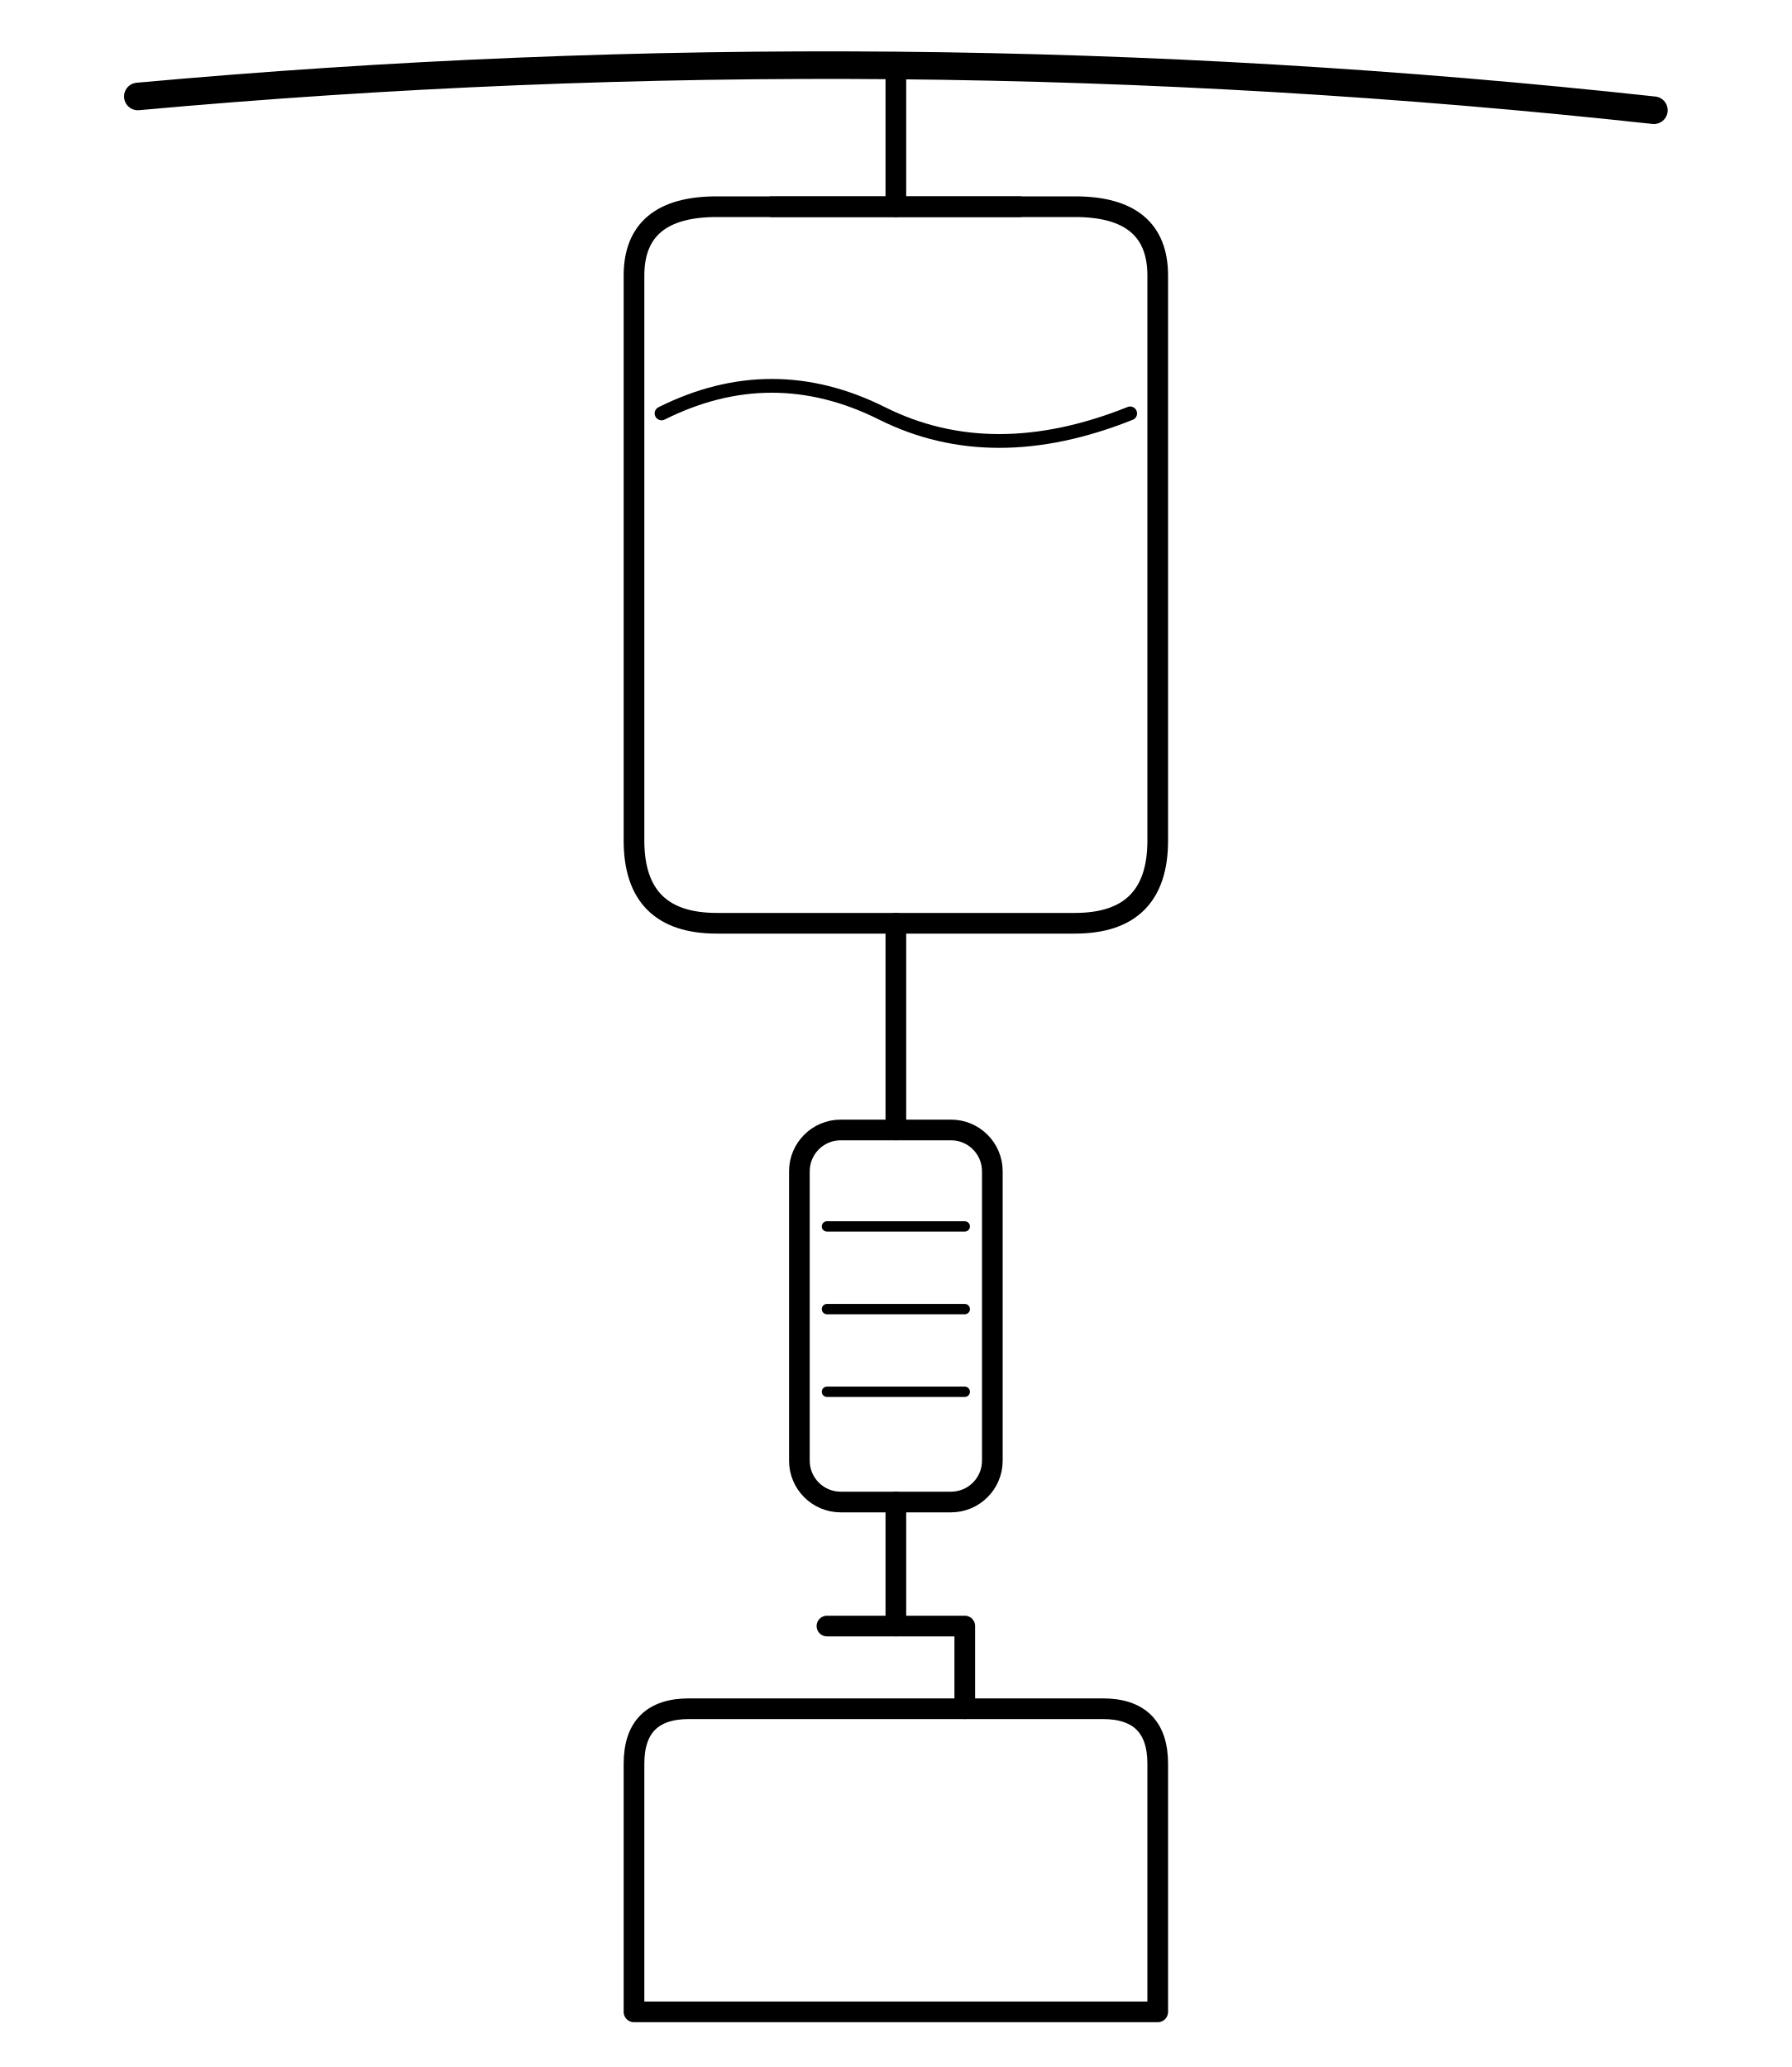
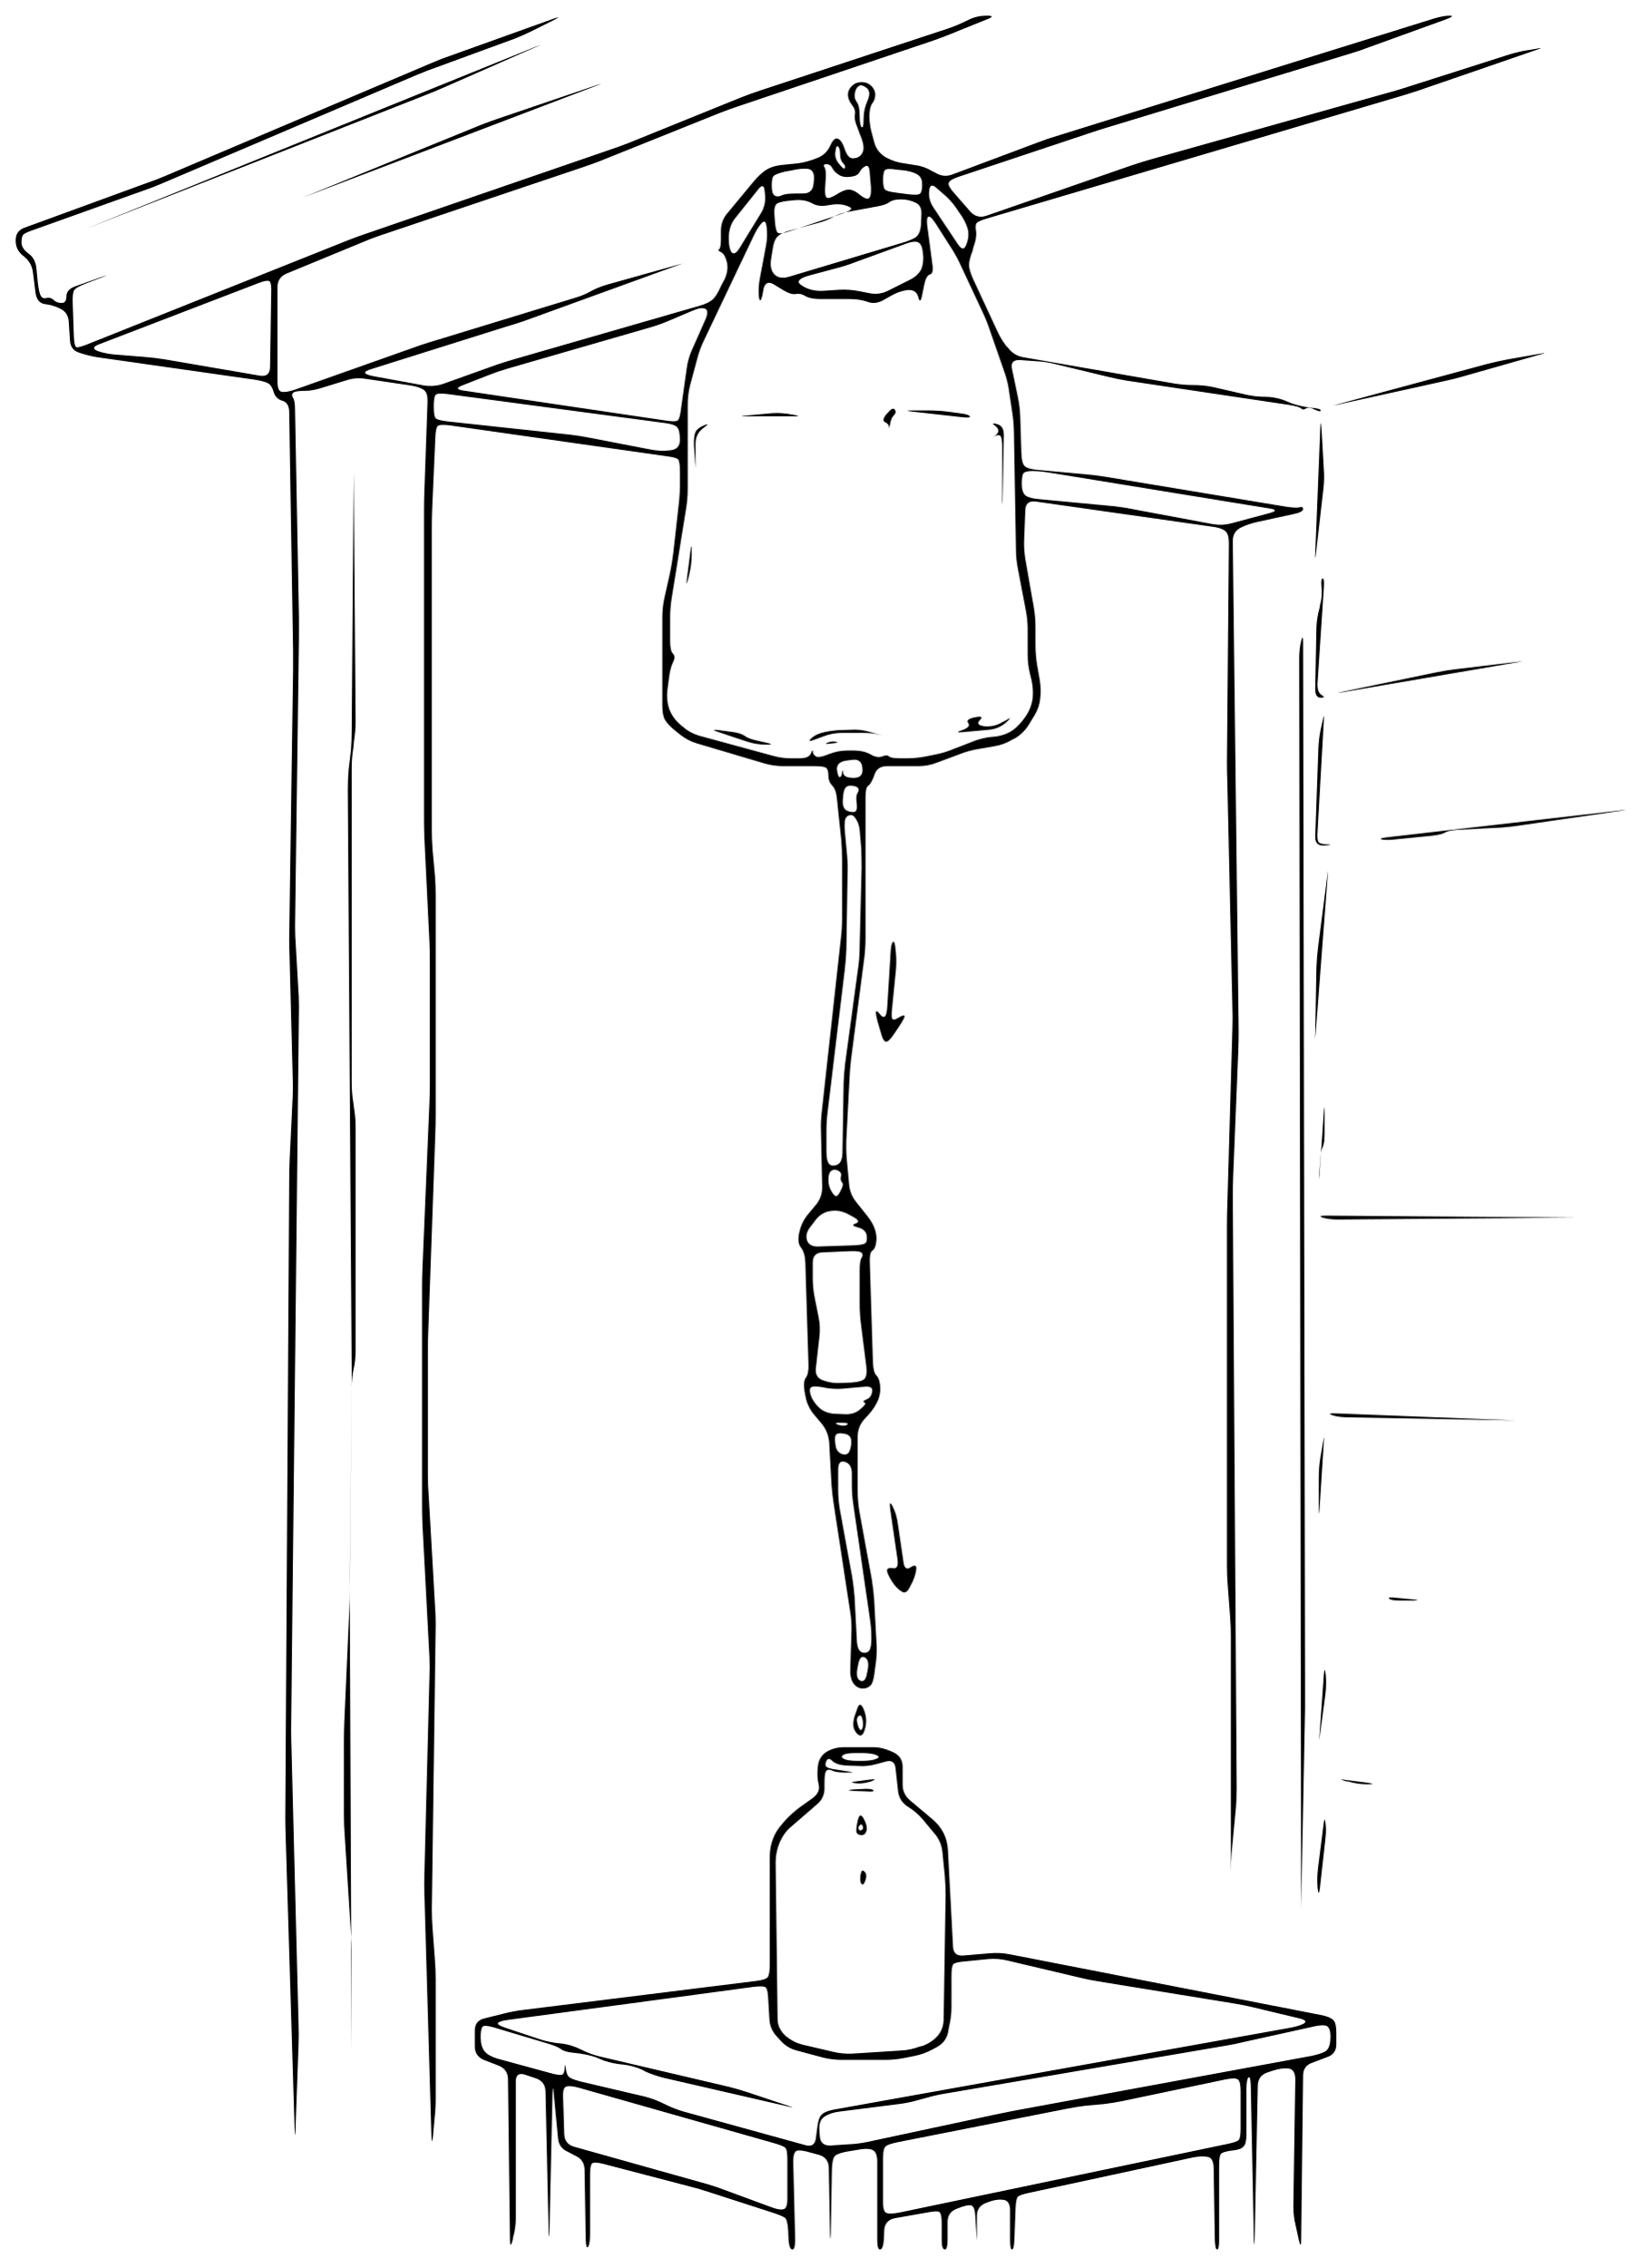
- <svg xmlns="http://www.w3.org/2000/svg" fill="none" stroke="currentColor" stroke-width="3" stroke-linecap="round" stroke-linejoin="round" viewBox="0 0 260 300">
-   <path d="M20 14 Q130 4 240 16" stroke-width="4" />
-   <path d="M130 10 V30" />
-   <path d="M112 30 H148" />
-   <path d="M92 40 Q92 30 104 30 H156 Q168 30 168 40 V122 Q168 134 156 134 H104 Q92 134 92 122 Z" />
-   <path d="M96 60 Q112 52 128 60 T164 60" stroke-width="2" />
-   <path d="M130 134 V164" />
-   <rect x="116" y="164" width="28" height="54" rx="6" />
-   <path d="M120 178 H140 M120 190 H140 M120 202 H140" stroke-width="1.5" />
-   <path d="M130 218 V236" />
-   <path d="M100 248 H160 Q168 248 168 256 V292 H92 V256 Q92 248 100 248 Z" />
-   <path d="M120 236 H140 V248" />
+ <svg xmlns="http://www.w3.org/2000/svg" viewBox="0 0 422 580" stroke="currentColor" fill="none">
+   <path stroke="none" fill="currentColor" fill-rule="evenodd" d="M221.2 478.8Q220.5 478 220.2 479.8Q220 481.5 220.5 482Q221 482.5 221.5 481Q222 479.5 221.2 478.8ZM339.2 466.2Q339 464.5 338.7 467L337.3 478Q337 480.5 337.2 483Q337.5 485.5 337.8 483L339.2 470.5Q339.5 468 339.2 466.2ZM221 465.2Q220 463.5 219.5 465.8Q219 468 219.2 468.8Q219.5 469.5 220.5 469.5Q221.5 469.5 221.8 468.2Q222 467 221 465.2ZM220 467Q220.5 466.5 220.8 467.2Q221 468 220.5 468.2Q220 468.5 219.8 468Q219.5 467.5 220 467ZM220.5 457.7L218.5 457.8Q216 458 218.5 458.2L221.5 458.3Q224 458.5 223.5 458Q223 457.5 220.5 457.7ZM350 456.1L344.5 455.4Q342 455 344.4 455.7L345.1 455.8Q347.5 456.5 350 456.5Q352.5 456.5 350 456.1ZM222.8 455.8Q225 455 222.5 455.3L219.5 455.7Q217 456 218.8 456.2Q220.5 456.5 222.8 455.8ZM129.1 515.1L123.9 516.4Q121.5 517 121.5 519.5L121.5 523.5Q121.5 526 123.8 527L127.7 528.5Q130 529.5 130 532L130.5 573Q130.5 575.5 131.2 573.1L131.3 572.4Q132 570 132 567.5L132 532.5Q132 530 134.4 530.8L137.1 531.7Q139.5 532.5 139.6 535L140.4 571Q140.5 573.5 140.6 571L141.4 535.5Q141.5 533 141.7 535.5L142.8 547Q143 549.5 145.3 550.5L147.2 551.5Q149.5 552.5 149.6 555L149.9 573Q150 575.5 150.5 574.8Q151 574 151 571.5L151 556.5Q151 554 151.5 553.5Q152 553 154.4 553.6L176.6 559.4Q179 560 181.4 560.8L198.1 566.2Q200.5 567 201 567.5Q201.5 568 201.7 570.5L201.8 573Q202 575.5 202.8 575.5Q203.5 575.5 203.5 573L203 553Q203 550.5 204 550.2Q205 550 207.4 550.7L209.6 551.3Q212 552 212.1 554.5L212.4 571.5Q212.5 574 212.6 571.5L212.9 555Q213 552.5 213.5 551.8Q214 551 216.5 550.5L219.5 550Q222 549.5 223.2 550Q224.5 550.5 224.5 553L224.5 573Q224.5 575.5 225.2 575.5Q226 575.5 226.2 573L226.3 570.5Q226.5 568 229 567.5L237.5 566Q240 565.5 240.5 566Q241 566.5 241 569L241 573Q241 575.5 241.8 575.5Q242.5 575.5 242.5 573L242.5 568.5Q242.5 566 244.8 565.1Q247.5 564 248.5 564.2Q249.5 564.5 249.6 567L249.9 572Q250 574.5 250 572L250 567Q250 564.5 252.3 563.6Q255 562.5 256.8 562.8Q258.5 563 258.5 565.5L258.5 573Q258.5 575.5 259 575.5Q259.5 575.5 259.6 573L259.9 565Q260 562.5 260.5 562Q261 561.5 263.4 561L305.1 552Q307.5 551.5 309 551.8Q310.5 552 310.6 554.5L310.9 573Q311 575.5 311.5 575.5Q312 575.5 312 573L312 554Q312 551.5 312.5 551Q313 550.5 315.2 550.2Q317.5 550 318.2 549.2Q319 548.5 319 546L319 534.5Q319 532 319.5 531.5Q320 531 320.1 533.5L320.9 573Q321 575.5 321.1 573L321.9 533.5Q322 531 324.4 530.2L325.6 529.8Q328 529 329.8 529.2Q331.5 529.5 331.5 532L331 564.5Q331 567 331.6 569.4L332.4 573.1Q333 575.5 333 573L333.5 531Q333.5 528.5 335.9 527.7L339.6 526.3Q342 525.5 342 523L342 520Q342 517.5 341.2 516.8Q340.5 516 338 515.5L258.5 500Q256 499.5 253.5 499.7L246.5 500.3Q244 500.5 243.9 498L242.6 473.5Q242.5 471 241.5 469Q240.5 467 238.6 465.4L232.9 460.6Q231 459 231 456.5L231 452Q231 449.5 228.8 448.4Q226 447 223.5 447L216 447Q213.5 447 211.5 448.2Q209.5 449.5 209.3 452Q209 454.5 209.5 456.5Q210 458.5 208 460L204.5 462.5Q202.5 464 200.8 465.9L200.2 466.6Q198.5 468.5 197.8 470.5Q197 472.5 197 475L197 502.5Q197 505 196.5 505.8Q196 506.5 193.5 506.8L134 514.2Q131.5 514.5 129.1 515.1ZM144.4 546L144.1 536.5Q144 534 145 533.8Q146 533.5 148.4 534.2L198.1 548.3Q200.5 549 201 549.5Q201.5 550 201.5 552.5L201.5 562.5Q201.5 565 200.5 565.2Q199.5 565.5 197.2 564.6L185.8 560.4Q183.5 559.5 181.1 558.8L146.9 549.2Q144.5 548.5 144.4 546ZM316.8 532Q317.5 532.5 317.5 535L317.5 544.5Q317.5 547 317 547.5Q316.5 548 314.1 548.5L230.4 566Q228 566.5 227 566.2Q226 566 226 563.5L226 552Q226 549.5 226.8 549Q227.5 548.5 230 548L273 539.5Q275.5 539 278 538.7L282.5 538.3Q285 538 287.4 537.5L313.6 532Q316 531.5 316.8 532ZM339.2 518.2Q340.5 518.5 340.5 521Q340.5 524 339.2 524.8Q338 525.5 335.5 526L259.5 540Q257 540.5 254.6 541L221.9 548Q219.5 548.5 217 548.6L212.5 548.9Q210 549 209.8 546.5L209.7 545Q209.5 542.5 211 541.5Q212.5 540.5 215 540.2L230 538.3Q232.5 538 234.9 537.3L237.1 536.7Q239.5 536 242 535.6L313.5 523.4Q316 523 318.4 522.4L335.6 518.6Q338 518 339.2 518.2ZM320.9 513.6L332.6 516.4Q335 517 333.5 517.8Q332 518.5 329.5 518.9L214 539.6Q211.5 540 210.5 540.8Q209.5 541.5 209.2 544L208.8 547Q208.5 549.5 206.1 548.8L174.9 540.2Q172.5 539.5 170.3 538.4Q167.5 537 165.1 536.4L148.9 532.6Q146.5 532 145.8 531.5Q145 531 144.8 529.2Q144.5 527.5 144.5 529Q144.5 530.5 143.8 530.8Q143 531 140.6 530.3L127.4 526.7Q125 526 124 524.8Q123 523.5 123 521.2Q123 519 123.5 518.5Q124 518 126.4 518.7L140.1 522.8Q142.5 523.5 143.5 524.2Q144.5 525 147 525.2Q150 525.5 152.4 526.3L154.6 527.2Q157 528 159.5 528.2Q162 528.5 164.3 529.5L165.2 530Q167.5 531 169.9 531.6L201.6 538.9Q204 539.5 201.6 538.7L191.4 535.3Q189 534.5 186.6 533.9L153.4 526.1Q151 525.5 148.8 524.4Q146 523 143.5 522.8Q140.5 522.5 138.1 521.7L129.4 518.8Q127 518 127.5 517.5Q128 517 130.5 516.7L193 508.3Q195.5 508 196 508.5Q196.5 509 196.6 511.5L196.9 516.5Q197 519 198.7 520.9L199.8 522.1Q201.5 524 203.9 524.6L210.6 526.4Q213 527 215.5 527L226.5 527Q229 527 231.5 526.5L234 526Q236.5 525.5 238.7 524.3L239.8 523.7Q242 522.5 242.6 520.1L242.9 518.4Q243.5 516 243.5 513.5L243.5 505.5Q243.5 503 244 502.5Q244.5 502 247 501.8L253 501.2Q255.5 501 257.9 501.6L276.1 505.9Q278.5 506.5 281 506.9L316 512.6Q318.5 513 320.9 513.6ZM211.5 450.5Q212 449.5 213 450.5Q214 451.5 216.5 451.7L219.5 451.8Q222 452 224.4 451.3L226.6 450.7Q229 450 229.2 452.5L229.8 458Q230 460.5 232 462L233.5 463Q235.5 464.5 237 466.5L239.5 469.5Q241 471.5 241.2 474L241.8 480Q242 482.5 242 485L241.5 516.5Q241.5 519 240 520.8Q238.5 522.5 236.2 523.4L235.3 523.6Q233 524.5 230.5 524.6L218 525.4Q215.5 525.5 213.1 524.9L205.4 523.1Q203 522.5 201.1 520.9Q199 519 199 516.5L198.5 476.5Q198.5 474 199.4 471.7Q200.5 469 202.4 467.4L209.1 461.6Q211 460 211 457.5L211 456Q211 453.5 211.5 453Q212 452.5 213 453Q214 453.5 216.5 453.5Q219.5 453.5 217 453.2L214.5 452.8Q212 452.5 211.5 452Q211 451.5 211.5 450.5ZM216 450Q215 449.5 215.8 449Q216.5 448.5 219 448.5L220.5 448.5Q223 448.5 224.2 449Q225.5 449.5 224.2 450Q223 450.5 220.5 450.5L219.5 450.5Q217 450.5 216 450ZM221 437.2Q220 435 219.3 437.4L218.7 439.1Q218 441.5 218.8 442.8Q219.5 444 220.2 444Q221 444 221.5 441.8Q222 439.5 221 437.2ZM219.8 439Q220.5 438.5 220.8 440.2Q221 442 220.5 442.5Q220 443 219.5 441.2Q219 439.5 219.8 439ZM339.3 428.5Q339 426 338.8 428.5L337.7 444Q337.5 446.5 337.8 444L339.2 433.5Q339.5 431 339.3 428.5ZM361.5 409.2L357.5 408.8Q355 408.5 355.5 409Q356 409.5 358.5 409.5L361.5 409.5Q364 409.5 361.5 409.2ZM228.5 385.5Q227.5 383.5 227.8 386L229.7 399Q230 401.5 228.5 401.2Q227 401 227 401.8Q227 402.5 228.2 404.5Q229.5 406.5 230.8 407.2Q232 408 233 405.7L233.5 404.8Q234.5 402.5 234.5 401.2Q234.5 400 233 401Q231.5 402 231.2 399.5L229.8 390Q229.5 387.5 228.5 385.5ZM337.7 386L338.8 369Q339 366.5 338.6 369L337.9 373Q337.5 375.5 337.5 378L337.5 386Q337.5 388.5 337.7 386ZM388 363.4L342 361.6Q339.5 361.5 340.8 362Q342 362.5 344.5 362.6L388 363.4Q390.5 363.5 388 363.4ZM403.5 311.5L339.5 311Q337 311 338.5 311.5Q340 312 342.5 312L403.5 311.5Q406 311.5 403.5 311.5ZM339 290L339 284.5Q339 282 338.8 284.5L337.7 300.5Q337.5 303 337.6 300.5L337.9 297Q338 294.5 338.5 293.5Q339 292.5 339 290ZM229.3 244L229.2 243Q229 240.5 228.5 241Q228 241.5 227.9 244L227.1 257Q227 259.5 226.5 260Q226 260.5 225.2 259.5Q224.5 258.5 224.2 258.8Q224 259 224.6 261.4L225.4 264.1Q226 266.5 226.8 266.5Q227.5 266.5 228.9 264.4L230.1 262.6Q231.5 260.5 231.5 260Q231.5 259.5 230.2 260.2Q229 261 228.5 260.8Q228 260.5 228.3 258L229.2 249Q229.5 246.5 229.3 244ZM336.7 264.5L339.8 224Q340 221.5 339.7 224L337.3 242.5Q337 245 336.9 247.5L336.6 264.5Q336.5 267 336.7 264.5ZM389.5 211.1L415 207.4Q417.5 207 415 207.3L355 214.2Q352.5 214.5 353.8 214.8Q355 215 357.5 214.7L366.5 213.8Q369 213.5 369.8 213Q370.5 212.5 373 212.3L384.5 211.7Q387 211.5 389.5 211.1ZM212.8 190.2Q215 190 214 189.8Q213 189.5 211.8 190Q210.5 190.5 212.8 190.2ZM225.2 188Q227 188.5 224.6 187.8L222.4 187.2Q220 186.5 217.5 186.7L214.5 186.8Q212 187 210.2 187.5Q208.5 188 207.5 189Q206.5 190 208.8 189.1L210.7 188.4Q213 187.5 215.5 187.5L221 187.5Q223.5 187.5 225.2 188ZM187 187.2L184 186.8Q181.5 186.5 183.9 187.3L191.1 189.7Q193.5 190.5 196 190.5Q198.5 190.5 196.1 190L193.9 189.5Q191.5 189 190.5 188.2Q189.5 187.5 187 187.2ZM246.2 186.8Q244 187.5 246.5 187.3L253 186.7Q255.5 186.5 257.4 184.9Q259.5 183 257.4 184.3L256.6 184.7Q254.5 186 252 185.8Q249.5 185.5 250.8 184.2Q252 183 249.5 183.5Q247 184 247.8 185Q248.5 186 246.2 186.8ZM337.2 212.5L338.8 184.5Q339 182 338.5 184.4L338 186.6Q337.5 189 337.4 191.5L336.6 214Q336.5 216.5 339 216.3Q341.5 216 339.8 216Q338 216 337.5 215.5Q337 215 337.2 212.5ZM343.5 177.1L388.5 169.4Q391 169 388.5 169.3L372.5 171.2Q370 171.5 367.6 172L343.4 177Q341 177.5 343.5 177.1ZM334 432L333.5 164.5Q333.5 162 333 164Q332.5 166 332.5 168.5L333 488Q333 490.5 333 488L334 437Q334 434.5 334 432ZM337.2 174.5L338.8 150.5Q339 148 338.5 148Q338 148 338.2 150.2Q338.5 152.5 337.8 154.9L337.7 155.6Q337 158 336.9 160.5L336.6 176Q336.5 178.5 338 178.5Q339.5 178.5 338.2 177.8Q337 177 337.2 174.5ZM177 142L177 141Q177 138.5 176.7 141L175.8 148Q175.5 150.5 176.1 148.1L176.4 146.9Q177 144.5 177 142ZM91 184.5L90.5 121Q90.5 118.5 90.5 121L90 187Q90 189.5 89.8 192L89.2 197Q89 199.5 89 202L90 350.5Q90 353 90 355.5L89.5 406.5Q89.5 409 89.4 411.5L88.1 440.5Q88 443 88 445.5L88 464.5Q88 467 88.2 469.5L89.8 494.5Q90 497 90 499.5L90 525Q90 527.5 90 525L89.5 408.5Q89.5 406 89.5 403.5L90 355Q90 352.5 90.5 350.2Q91 348 91 345.5L91 288.5Q91 286 90.6 283.5L90.4 282Q90 279.5 90 277L90 196.5Q90 194 90.4 191.5L90.6 189.5Q91 187 91 184.5ZM255.2 108.5Q253.5 108 254.5 108.8Q255.5 109.5 255.5 110.2Q255.5 111 254.2 111.8Q253 112.5 254.2 111.8Q255.5 111 256 111.5Q256.5 112 256.5 114.5L256.5 128Q256.5 130.5 256.6 128L256.9 111.5Q257 109 255.2 108.5ZM180 109.5Q182 108 180.2 108.8Q178.5 109.5 178 110.5Q177.5 111.5 177.6 114L177.9 118.5Q178 121 178 118.5L178 113.5Q178 111 180 109.5ZM338.8 120L338.2 109.5Q338 107 337.9 109.5L336.6 141.5Q336.5 144 336.8 141.5L338.7 125Q339 122.5 338.8 120ZM197.5 105.7L191 106.3Q188.5 106.5 191 106.5L203 106.5Q205.5 106.5 203 106.1Q200 105.5 197.5 105.7ZM237.5 105L233.5 105Q231 105 233.5 105.3L246 106.7Q248.5 107 248.2 106.5Q248 106 245.5 105.7L242.5 105.3Q240 105 237.5 105ZM229 104.8Q228.5 104 227 105.8Q225.5 107.5 226.5 108Q227.5 108.5 227.5 109.2Q227.5 110 227.8 108.5Q228 107 228.8 106.2Q229.5 105.5 229 104.8ZM374.4 96.3L394.1 90.7Q396.5 90 394 90.5L385.5 92Q383 92.5 380.6 93.1L342.4 103.4Q340 104 342.4 103.5L369.6 97.5Q372 97 374.4 96.3ZM77.3 50.6L152.7 21.9Q155 21 152.6 21.8L127.9 30.2Q125.5 31 123.2 31.9L77.3 50.6Q75 51.5 77.3 50.6ZM113.3 22.5L137.2 12Q139.5 11 137.2 11.9L21.8 58.6Q19.5 59.5 21.8 58.6L108.7 24.4Q111 23.5 113.3 22.5ZM362.9 23.2L393.1 12.8Q395.5 12 393 12.5L390 13Q387.5 13.5 385.1 14.3L361.9 21.7Q359.5 22.5 357.1 23.2L294.4 40.8Q292 41.5 289.6 42.3L252.4 55.2Q250 56 248.3 54.1L244.2 49.4Q242.5 47.5 242.8 46.8Q243 46 245.4 45.2L279.6 33.8Q282 33 284.4 32.3L345.6 13.7Q348 13 350.3 12.1L370.2 4.9Q372.5 4 371 4Q369.5 4 367.1 4.7L270.4 34.8Q268 35.5 265.7 36.4L243.8 44.6Q241.5 45.5 239.4 44.2L238.6 43.8Q236.5 42.5 234 42.2L231.5 41.8Q229 41.5 226.8 40.3Q224.5 39 223.8 36.6L223.2 34.4Q222.5 32 222.5 29.8Q222.5 27.5 223.2 26.5Q224 25.5 224 24.2Q224 23 223 22Q222 21 220.5 21Q219 21 218 22Q217 23 217 24.2Q217 25.5 218 26.8Q219 28 218.8 29.2Q218.5 30.5 219.5 32.8L220 34.2Q221 36.5 221 37.8Q221 39 220.2 39.8Q219.5 40.5 218.2 40.5Q217 40.5 216.2 38.2Q215.5 36 214.5 35.5Q213.5 35 212.5 37.2Q211.5 39.5 209.2 40.4Q206.5 41.5 204 41.8L200 42.2Q197.5 42.5 196 43.5Q194.5 44.5 192.9 46.4L186.1 54.6Q184.5 56.5 184.5 59L184.5 61Q184.5 63.5 184 63.8Q183.5 64 184.5 64.5Q185.5 65 186 67Q186.5 69 185.5 71.3L184.5 73.2Q183.5 75.5 182.5 76.5Q181.5 77.5 179.1 78.2L131.9 91.8Q129.5 92.5 127.1 93.3L113.4 98.2Q111 99 108.5 98.6L96.5 96.4Q94 96 93.5 95.5Q93 95 95.4 94.3L129.1 83.7Q131.5 83 133.9 82.2L173.6 67.8Q176 67 173.6 67.7L155.4 72.8Q153 73.5 151.2 74.5Q149.5 75.5 147.1 76.2L112.4 86.8Q110 87.5 107.6 88.3L75.4 99.7Q73 100.5 72 100.2Q71 100 71 97.5L71 73.5Q71 71 73.3 70L92.7 62Q95 61 97.4 60.2L149.1 42.8Q151.5 42 153.8 41.1L184.2 28.9Q186.5 28 188.9 27.2L237.6 10.8Q240 10 242.3 9.1L252.7 4.9Q255 4 252.5 4Q250 4 247.8 5.1Q245 6.5 242.6 7.3L194.4 23.2Q192 24 189.7 24.9L160.8 36.6Q158.5 37.5 156.1 38.3L93.9 59.7Q91.5 60.5 89.2 61.4L22.3 88.1Q20 89 19.5 88.8Q19 88.5 18.9 86L18.6 77.5Q18.5 75 19 74.2Q19.5 73.5 21.8 72.6L26.2 70.9Q28.5 70 26.1 70.8L19.4 73.2Q17 74 17 75.8Q17 77.5 15.8 77.5Q14.5 77.5 13.8 76.8Q13 76 12 76.2Q11 76.5 10.5 75.8Q10 75 9.7 72.5L9.3 68.5Q9 66 7.2 64.8Q5.5 63.5 5.5 62Q5.5 60.5 6 60Q6.5 59.5 8.9 58.7L36.6 48.8Q39 48 41.3 47L104.7 20Q107 19 109.3 18.1L131.7 9.9Q134 9 136.2 7.9L141.8 5.1Q144 4 141.6 4.8L115.4 14.2Q113 15 110.7 16L42.3 45Q40 46 37.6 46.8L6.4 58.2Q4 59 4 61.5Q4 64 6 65.5Q8 67 8.4 69.5L9.1 75Q9.5 77.5 11.5 77.8Q13.5 78 15.5 79Q17.5 80 17.6 82.5L17.9 87Q18 89.5 20.2 90.2Q22.5 91 25 91.4L65 97.1Q67.5 97.5 68.5 98Q69.5 98.5 70 100.2Q70.5 102 72.2 102.5Q74 103 74 105.5L75 166.5Q75 169 75 171.5L74 240Q74 242.5 74.1 245L74.9 275.5Q75 278 74.9 280.5L74.1 297Q74 299.5 74 302L73 465Q73 467.5 73.1 470L75.4 545Q75.5 547.5 75.6 545L76.4 523Q76.5 520.5 76.4 518L74.6 447.5Q74.5 445 74.5 442.5L76.5 257.5Q76.5 255 76.3 252.5L75.7 242Q75.5 239.5 75.5 237L76.5 163Q76.5 160.5 76.5 158L75.5 105Q75.5 102.5 75 101.8Q74.5 101 75 100.5Q75.5 100 77.8 100Q80 100 82.4 99.2L88.6 97.3Q91 96.5 93.5 96.9L105 98.6Q107.5 99 108.5 99.8Q109.5 100.5 109.4 103L108.6 125.5Q108.5 128 108.5 130.5L108.5 209.5Q108.5 212 108.6 214.5L109.9 241Q110 243.5 110 246L110 277Q110 279.5 109.9 282L108.1 324.5Q108 327 108 329.5L108 385Q108 387.5 108.1 390L109.9 424Q110 426.5 109.9 429L108.6 479.5Q108.5 482 108.6 484.5L110.4 546.5Q110.5 549 110.8 546.5L111.2 542Q111.5 539.5 111.5 537L111.5 506.5Q111.5 504 111.3 501.5L110.7 493.5Q110.5 491 110.5 488.5L111.5 415.5Q111.5 413 111.3 410.5L109.7 382.5Q109.5 380 109.5 377.5L109.5 345.5Q109.5 343 109.6 340.5L111.4 290Q111.5 287.5 111.5 285L111.5 229Q111.5 226.5 111.3 224L110.7 217.5Q110.5 215 110.5 212.5L110.5 135Q110.5 132.5 110.6 130L111.4 112Q111.5 109.5 112 109Q112.5 108.5 115 108.8L170.5 116.7Q173 117 173.5 117.5Q174 118 174 120.5L174 124Q174 126.5 173.7 129L172.3 141.5Q172 144 171.5 146.4L170 153.1Q169.5 155.5 169.5 158L169.5 180.5Q169.5 183 170.2 184.2Q171 185.5 173 187.1L174 187.9Q176 189.5 178.4 190.2L195.6 195.3Q198 196 200.5 196L208.5 196Q211 196 211.5 196.5Q212 197 212 198.5Q212 200 213 201Q214 202 214.2 204.5L215.3 215Q215.5 217.5 215.5 220L215.5 235Q215.5 237.5 215.2 240L210.3 284.5Q210 287 210.1 289.5L210.4 303.5Q210.5 306 209 308L206.5 311Q205 313 204.5 315.5Q204 318 205 319.2Q206 320.5 206.1 323L206.9 349Q207 351.5 206.2 352.5Q205.5 353.5 205.9 356L206.1 357Q206.5 359.5 208 361.5L210.5 364.5Q212 366.5 212.2 369L212.8 380Q213 382.5 213.4 385L217.6 412.5Q218 415 217.9 417.5L217.6 427Q217.5 429.5 218.5 430.8Q219.5 432 220.8 432Q222 432 222.8 431.2Q223.5 430.5 223.8 428L224.2 425Q224.5 422.5 224.3 420L223.7 409Q223.5 406.5 223.1 404L219.9 386.5Q219.5 384 219.5 381.5L219.5 367.5Q219.5 365 221.2 363.1L222.3 361.9Q224 360 224.8 358Q225.5 356 225.2 354.2Q225 352.5 224.2 351.8Q223.5 351 223.4 348.5L222.6 323Q222.5 320.5 223.2 320Q224 319.5 224.2 318Q224.5 316.5 224 314.8Q223.5 313 221.9 311L219.1 307.5Q217.5 305.5 217.3 303L216.7 296.5Q216.5 294 216.6 291.5L217.4 276Q217.5 273.5 217.8 271L221.2 245Q221.5 242.5 221.5 240L221.5 204Q221.5 201.5 222.2 201Q223 200.5 223.8 198.2Q224.5 196 227 196L235 196Q237.5 196 239.8 195.1L245.7 192.9Q248 192 250.5 191.6L254.5 190.9Q257 190.5 259.1 189.2L259.9 188.8Q262 187.5 263.3 185.4L264.7 183.1Q266 181 266.2 178.8Q266.5 176.5 266.1 174L265.4 170Q265 167.5 265 165L265 160.5Q265 158 264.6 155.5L262.4 143Q262 140.5 262.1 138L262.4 130.5Q262.5 128 265 128.3L310 134.7Q312.5 135 313.5 135.8Q314.5 136.5 314.5 139L314 195Q314 197.5 314.1 200L315.4 258Q315.5 260.5 315.4 263L314.1 308.5Q314 311 314 313.5L314 400.5Q314 403 314.2 405.5L314.8 413.5Q315 416 315 418.5L315 492.5Q315 495 315 492.5L315 479Q315 476.5 315.2 474L316.3 462.5Q316.5 460 316.5 457.5L315.5 306Q315.5 303.5 315.6 301L316.9 269Q317 266.5 317 264L315.5 138.5Q315.5 136 317.5 135Q319.5 134 321.9 133.5L331.1 131.5Q333.5 131 333.5 130.2Q333.5 129.5 332.5 129.8Q331.5 130 329 129.6L282.5 121.9Q280 121.5 277.5 121.3L265.5 120.2Q263 120 262.2 119.2Q261.5 118.5 261.4 116L261.1 106.5Q261 104 260.5 101.6L259 94.4Q258.5 92 261 92.1L265 92.4Q267.5 92.5 269.9 93.1L283.6 96.4Q286 97 288.5 97.4L330 103.6Q332.5 104 333 104.5Q333.5 105 334.2 104.5Q335 104 336.5 104.8Q338 105.5 338 105Q338 104.5 335.5 104.3Q333 104 330.6 103.2L328.4 102.3Q326 101.5 323.8 101.5Q321.5 101.5 319.1 101L310.4 99Q308 98.5 305.5 98.5Q303 98.5 300.5 98.1L262 91.4Q259.5 91 258 89L257.5 88.5Q256 86.5 255 84.2L249 71.3Q248 69 248 67.8Q248 66.5 248.9 64.2L249.1 63.3Q250 61 249.8 59.2Q249.5 57.5 250 57Q250.5 56.5 252.9 55.8L358.1 24.7Q360.5 24 362.9 23.2ZM219.4 427L219.6 426Q220 423.5 221.2 424Q222.5 424.5 222.1 427L221.9 428Q221.5 430.5 220.2 430Q219 429.5 219.4 427ZM214.5 381L214.5 376Q214.5 373.5 216.2 374Q218 374.5 218 377L218 380Q218 382.5 218.4 385L222.6 414Q223 416.5 223 419Q223 421.5 222.5 422.2Q222 423 220.8 422.8Q219.5 422.5 219.3 420L218.7 408.5Q218.5 406 218.1 403.5L214.9 386Q214.5 383.5 214.5 381ZM214 367Q214.5 366.5 216 366.8Q217.5 367 217.8 368.2Q218 369.5 217.5 371Q217 372.5 215.5 372Q214 371.5 213.8 369.5Q213.5 367.5 214 367ZM214.5 364.5Q213 364 215.2 364Q217.5 364 216.8 364.5Q216 365 214.5 364.5ZM216.5 355.2L221 354.8Q223.5 354.5 223.2 356Q223 357.5 221.8 358Q220.5 358.5 221.2 358.8Q222 359 220.2 360.5Q218.5 362 216 361.8L213.5 361.7Q211 361.5 209.5 360Q208 358.5 207.5 357Q207 355.5 207.5 355Q208 354.5 210.5 354.9L211.5 355.1Q214 355.5 216.5 355.2ZM208 327L208 323Q208 320.5 210.5 320.4L217.5 320.1Q220 320 220.5 320.5Q221 321 220.5 321.8Q220 322.5 220 325L220 333.5Q220 336 220.3 338.5L221.7 349.5Q222 352 221.2 352.8Q220.5 353.5 218 353.7L215.5 353.8Q213 354 210.8 353.2Q208.5 352.5 208.8 350L209.7 342Q210 339.5 209.5 337L208.5 332Q208 329.5 208 327ZM206.5 317.2Q206 315.5 207.6 313.6L208.9 311.9Q210.5 310 212.8 309.8Q215 309.5 217.2 310.7L218.3 311.3Q220.5 312.5 219 313Q217.5 313.5 219.5 314Q221.5 314.5 221.8 316Q222 317.5 221.5 318Q221 318.5 218.5 318.6L209.5 318.9Q207 319 206.5 317.2ZM212.8 299.5Q213.5 299 214.5 299.5Q215.5 300 215.2 301Q215 302 215.5 302.5Q216 303 215.2 304.5Q214.5 306 214 306Q213.5 306 212.8 304.8Q212 303.5 212 301.8Q212 300 212.8 299.5ZM217.8 208.5Q218.5 208.5 219.2 209.8Q220 211 220.1 213.5L220.4 217Q220.5 219.5 220.5 222L220 242Q220 244.5 219.7 247L216.3 272Q216 274.5 215.9 277L215.6 295Q215.5 297.5 214.2 298Q213 298.5 212.2 297.8Q211.5 297 211.5 294.5L211.5 289.5Q211.5 287 211.8 284.5L216.2 248Q216.5 245.5 216.6 243L216.9 224Q217 221.5 216.8 219L216.2 212.5Q216 210 216.5 209.2Q217 208.5 217.8 208.5ZM215.7 204.5L215.8 203.5Q216 201 217.5 201Q219 201 219.5 201.5Q220 202 219.5 202.8Q219 203.5 219.2 205.2Q219.5 207 219 207.5Q218.5 208 217 207.5Q215.5 207 215.7 204.5ZM214.2 197Q214 195 216.5 194.6L218 194.4Q220.5 194 220.7 196.5Q221 199 218.5 199Q216 199 215.8 197.8Q215.5 196.5 215.5 197.5Q215.5 198.5 215 198.8Q214.5 199 214.2 197ZM261.5 123.8Q261.5 121.5 262 121Q262.5 120.5 264.2 120.5Q266 120.5 268.5 120.9L325 130.1Q327.5 130.5 325.1 131.2L315.4 133.8Q313 134.5 310.5 134.1L288 129.9Q285.5 129.5 283 129.3L266 127.7Q263.5 127.5 262.5 126.8Q261.5 126 261.5 123.8ZM111 104Q111 101.5 111.5 101Q112 100.5 114.5 100.8L170 108.2Q172.5 108.5 173.2 109.2Q174 110 174 112.5Q174 115 171.5 115.2Q169 115.5 166.5 115L151 112Q148.5 111.5 146 111.2L114.5 107.8Q112 107.5 111.5 107Q111 106.5 111 104ZM180.5 79Q181.5 79.5 180.5 81.8L177 89.7Q176 92 175.7 94.5L174.3 104.5Q174 107 173.5 107.5Q173 108 170.5 107.6L118.5 99.9Q116 99.5 118.3 98.6L125.2 95.9Q127.5 95 129.9 94.3L166.6 83.7Q169 83 171.3 82L177.2 79.5Q179.5 78.5 180.5 79ZM69 72Q69.5 72.5 69.4 75L69.1 94Q69 96.5 66.5 96.1L42 91.9Q39.5 91.5 37 91.3L29.5 90.7Q27 90.5 25 89.8Q23 89 25.3 88.1L66.2 72.4Q68.5 71.5 69 72ZM235 62Q236 62.5 236.2 64.8Q236.5 67 235.8 68.8Q235 70.5 232.8 71.6L227.2 74.4Q225 75.5 222.5 75L220 74.5Q217.5 74 215 74.1L210.5 74.4Q208 74.5 206 73.5Q204 72.5 204.5 71.8Q205 71 207.4 70.4L214.1 68.6Q216.5 68 218.8 67.1L231.7 62.4Q234 61.5 235 62ZM237.5 55.5Q238 55 239.4 57.1L243.1 62.9Q244.5 65 245.6 67.3L251.4 79.7Q252.5 82 253.3 84.4L257.2 95.6Q258 98 258.3 100.5L259.2 106.5Q259.5 109 259.5 111.5L260 140.5Q260 143 260.5 145.5L262.5 156Q263 158.5 263 161L263 167.5Q263 170 263.6 172.4L263.9 173.6Q264.5 176 264.3 178.5Q264 181 262.6 183.1Q261 185.5 259.2 186.8Q257.5 188 255 188.4L253 188.6Q250.5 189 248.2 190L244.3 191.5Q242 192.5 239.5 193L237 193.5Q234.5 194 232 194L230.5 194Q228 194 227.5 193.5Q227 193 225.8 193.5Q224.5 194 222.8 193Q221 192 218.5 192L217 192Q214.5 192 212.2 192.9Q209.5 194 208.8 193.5Q208 193 208 192.2Q208 191.5 207.5 192.8Q207 194 204.5 194L202.5 194Q200 194 197.6 193.3L178.9 188.2Q176.5 187.5 174.6 185.8L173.9 185.2Q172 183.5 171.2 181.2Q170.5 179 170.8 176.5L171.2 173.5Q171.5 171 172.2 169.5Q173 168 172.2 167.2Q171.5 166.5 171.5 164L171.5 158Q171.5 155.5 171.9 153L175.6 130Q176 127.5 176 125L176 103.5Q176 101 176.6 98.6L178.4 91.9Q179 89.5 180.1 87.2L192.9 60.3Q194 58 195 57Q196 56 196.2 58.2Q196.5 60.5 196 63L194.5 71Q194 73.5 194.2 75.8Q194.5 78 195.1 75.6L195.4 73.9Q196 71.5 198.1 72.8L200.4 74.2Q202.5 75.5 203.8 75.2Q205 75 206.2 75.8Q207.5 76.5 210 76.5L217.5 76.5Q220 76.5 222 77.2Q224 78 226.2 76.7L227.8 75.8Q230 74.5 232.2 74.2Q234.5 74 235 76Q235.5 78 236 75.5L236.5 73Q237 70.5 238 70.2Q239 70 238.6 67.5L237.4 58.5Q237 56 237.5 55.5ZM234.2 51.8Q236 52.5 235.8 55L235.7 57.5Q235.5 60 234.2 60.8Q233 61.5 230.6 62.2L201.9 70.8Q199.5 71.5 198.2 70.2Q197 69 197.3 66.5L197.7 64Q198 61.5 199 60.5Q200 59.5 202.4 58.9L209.1 57.1Q211.5 56.5 213.2 55.5Q215 54.5 217.5 54.1L224 52.9Q226.5 52.5 227.5 51.8Q228.5 51 230.5 51Q232.5 51 234.2 51.8ZM199 59.5Q198.5 59 198.3 56.5L198.2 55Q198 52.5 199 52Q200 51.5 202.5 51.3L203.5 51.2Q206 51 207.8 52Q209.5 53 212 52.5Q214.5 52 216.2 52.5Q218 53 217.8 53.5Q217.5 54 215.1 54.8L201.9 59.2Q199.5 60 199 59.5ZM237.8 48.8Q238 46.5 239.8 48.2L242.2 50.3Q244 52 245.3 54.1L246.2 55.4Q247.5 57.5 247.8 59.2Q248 61 247.2 62.8Q246.5 64.5 245.1 62.4L238.9 53.1Q237.5 51 237.8 48.8ZM188 56L194 48.5Q195.5 46.5 195.7 49L195.8 50Q196 52.5 194.7 54.6L189.3 63.4Q188 65.5 187.2 64.5Q186.5 63.5 186.5 61Q186.5 58 188 56ZM226 46Q226 44 226.5 43.5Q227 43 229.5 43.4L231.5 43.6Q234 44 235 44.8Q236 45.5 236 47.2Q236 49 235.5 49.5Q235 50 232.5 49.7L229.5 49.3Q227 49 226.5 48.5Q226 48 226 46ZM206.8 43.2Q208.5 43.5 208.3 46L208.2 47Q208 49.5 205.5 49.5L203.5 49.5Q201 49.5 200 50Q199 50.5 198.2 50Q197.5 49.5 197.5 47.5Q197.5 45.5 198 45Q198.5 44.5 200.9 43.9L202.6 43.6Q205 43 206.8 43.2ZM211 42.8Q210.5 42 211.5 42Q212.5 42 213 43Q213.5 44 214.8 44.8Q216 45.5 217.8 45.2Q219.5 45 220 44Q220.5 43 221.5 42.5Q222.5 42 222.6 44.5L222.9 48Q223 50.5 222.2 50.8Q221.5 51 220 49.8Q218.5 48.5 217.2 48.5Q216 48.5 214 49.8Q212 51 211.5 50.5Q211 50 211.2 47.5L211.3 46Q211.5 43.5 211 42.8ZM213.8 38.8Q214 37 214.5 37.5Q215 38 215 39.5Q215 41 215.8 41.8Q216.5 42.5 216.2 43Q216 43.5 214.8 42Q213.5 40.5 213.8 38.8ZM219.8 22Q220.5 21.5 221.8 22.5Q223 23.5 222 25.8Q221 28 221 30.5Q221 33 220.5 32.5Q220 32 220 29.5Q220 27 219.2 26Q218.5 25 218.8 23.8Q219 22.5 219.8 22Z" />
</svg>
